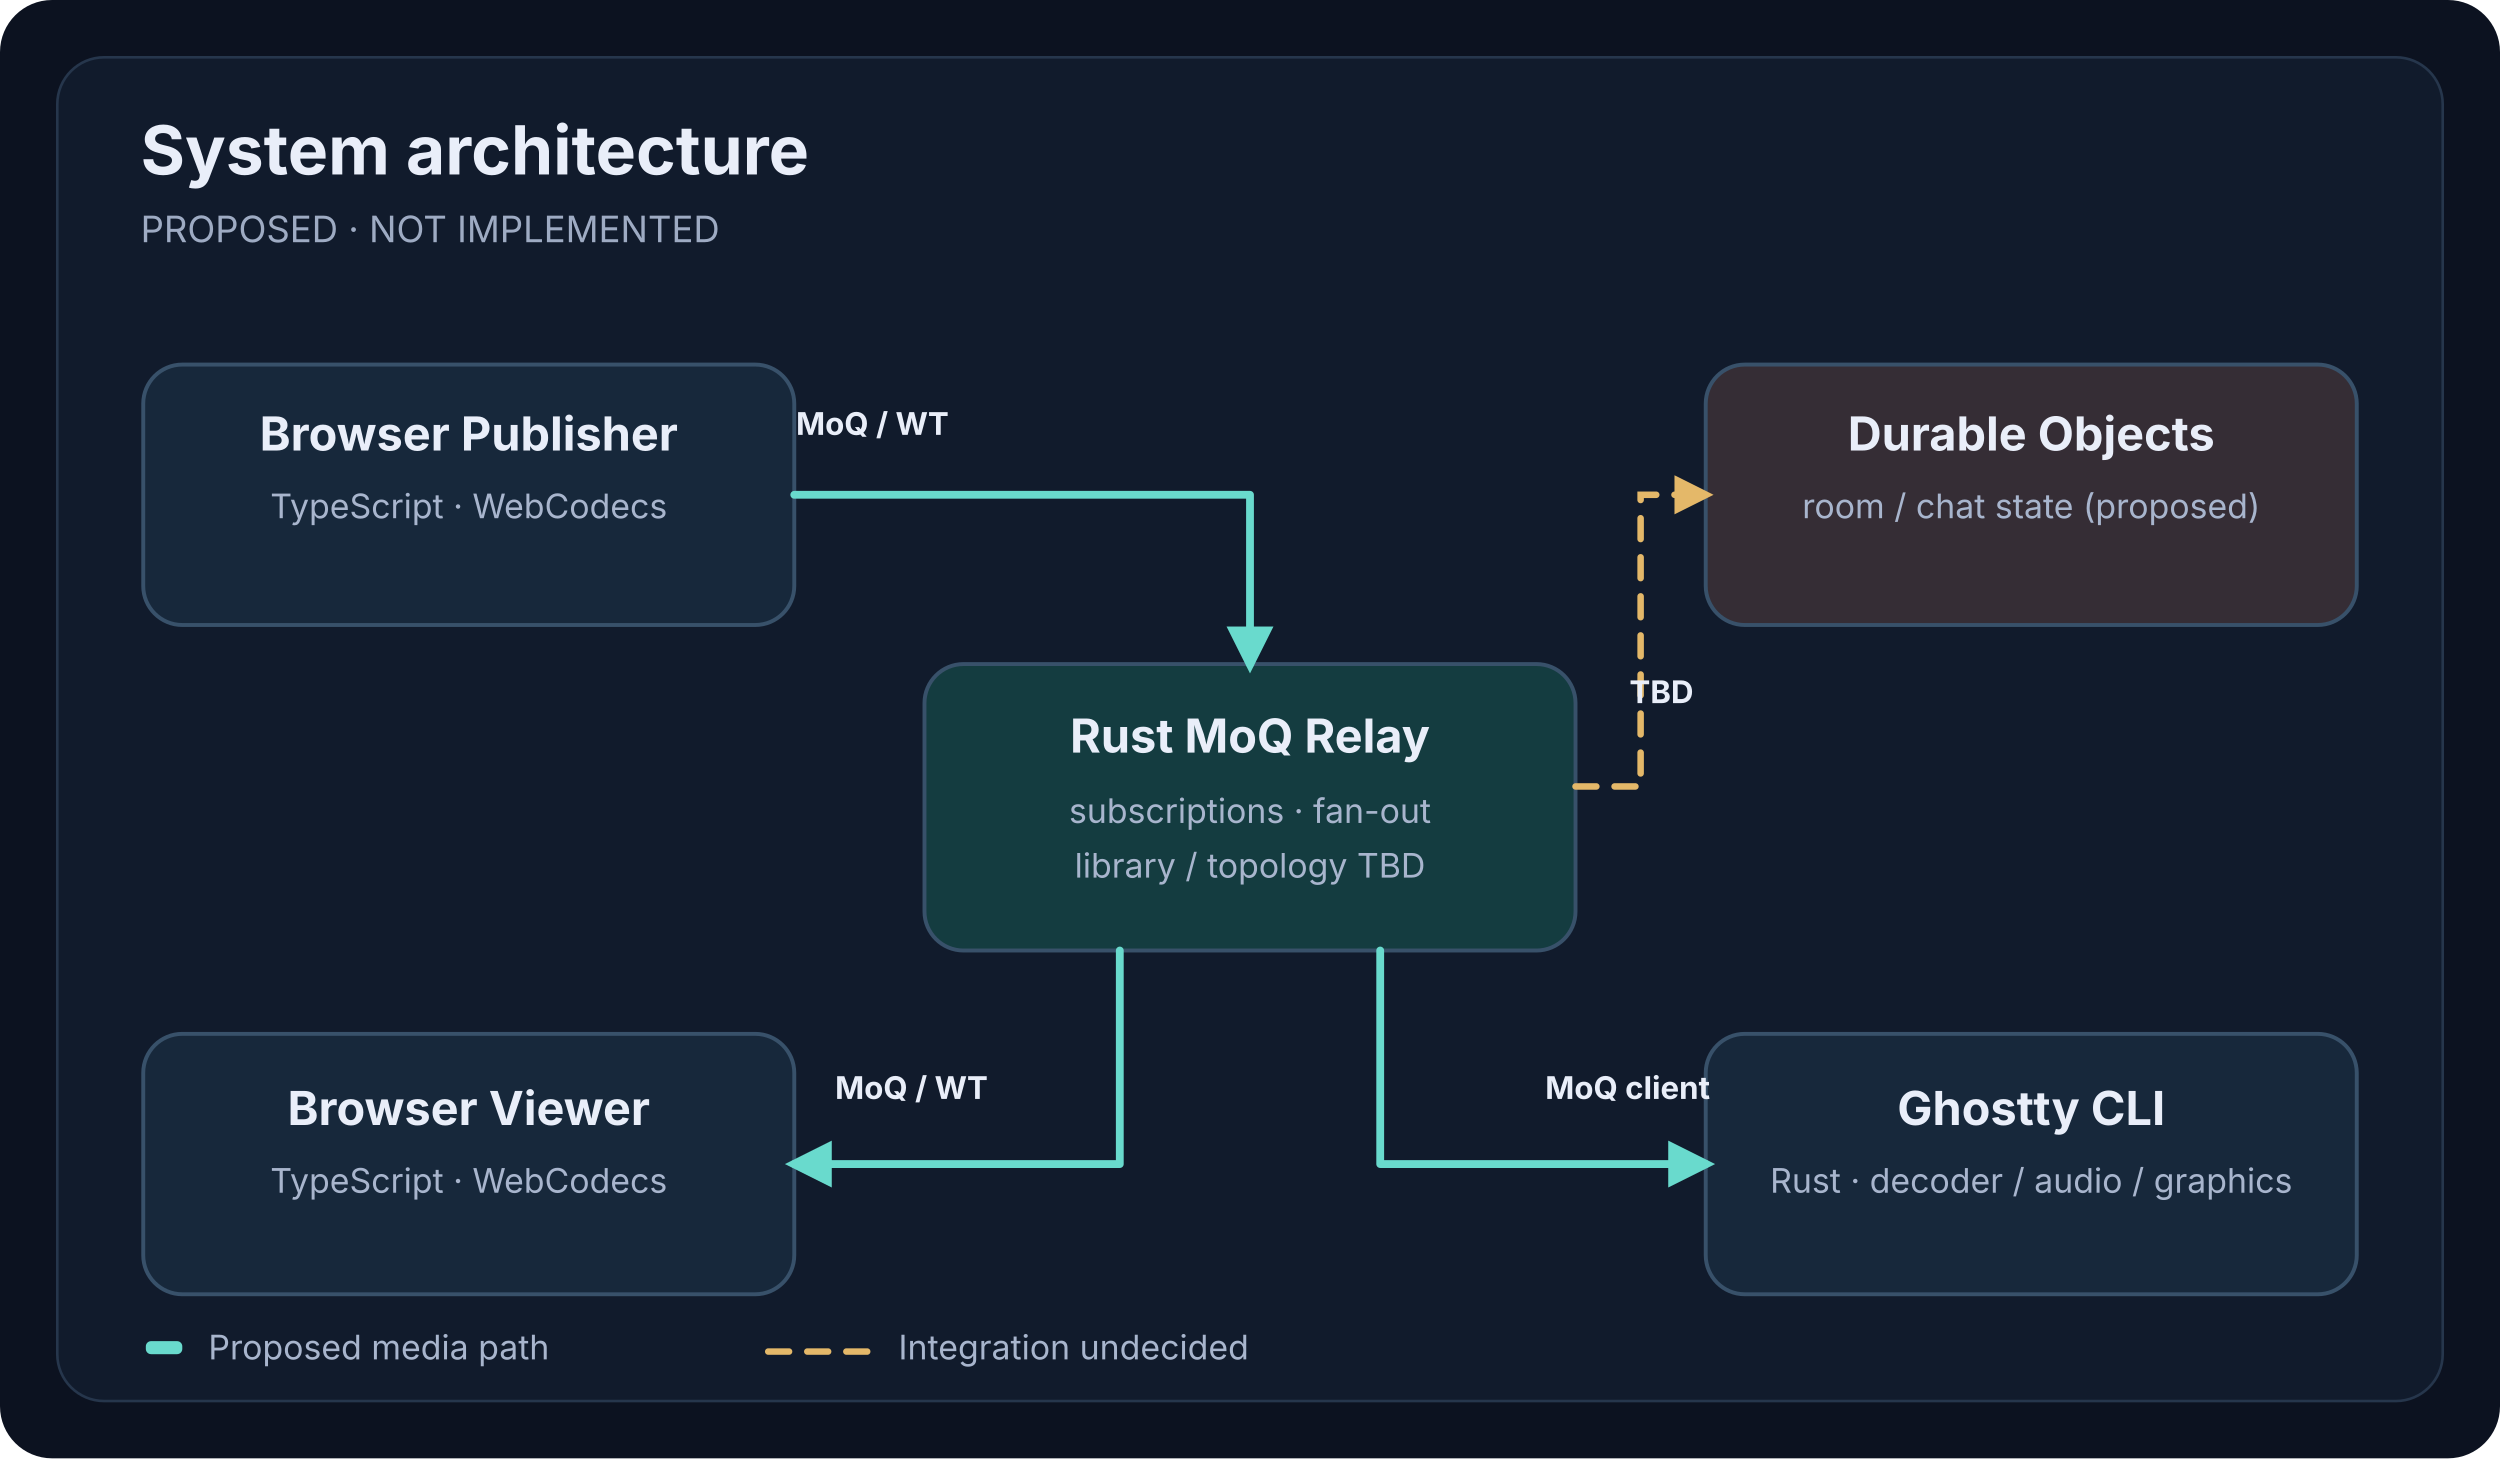
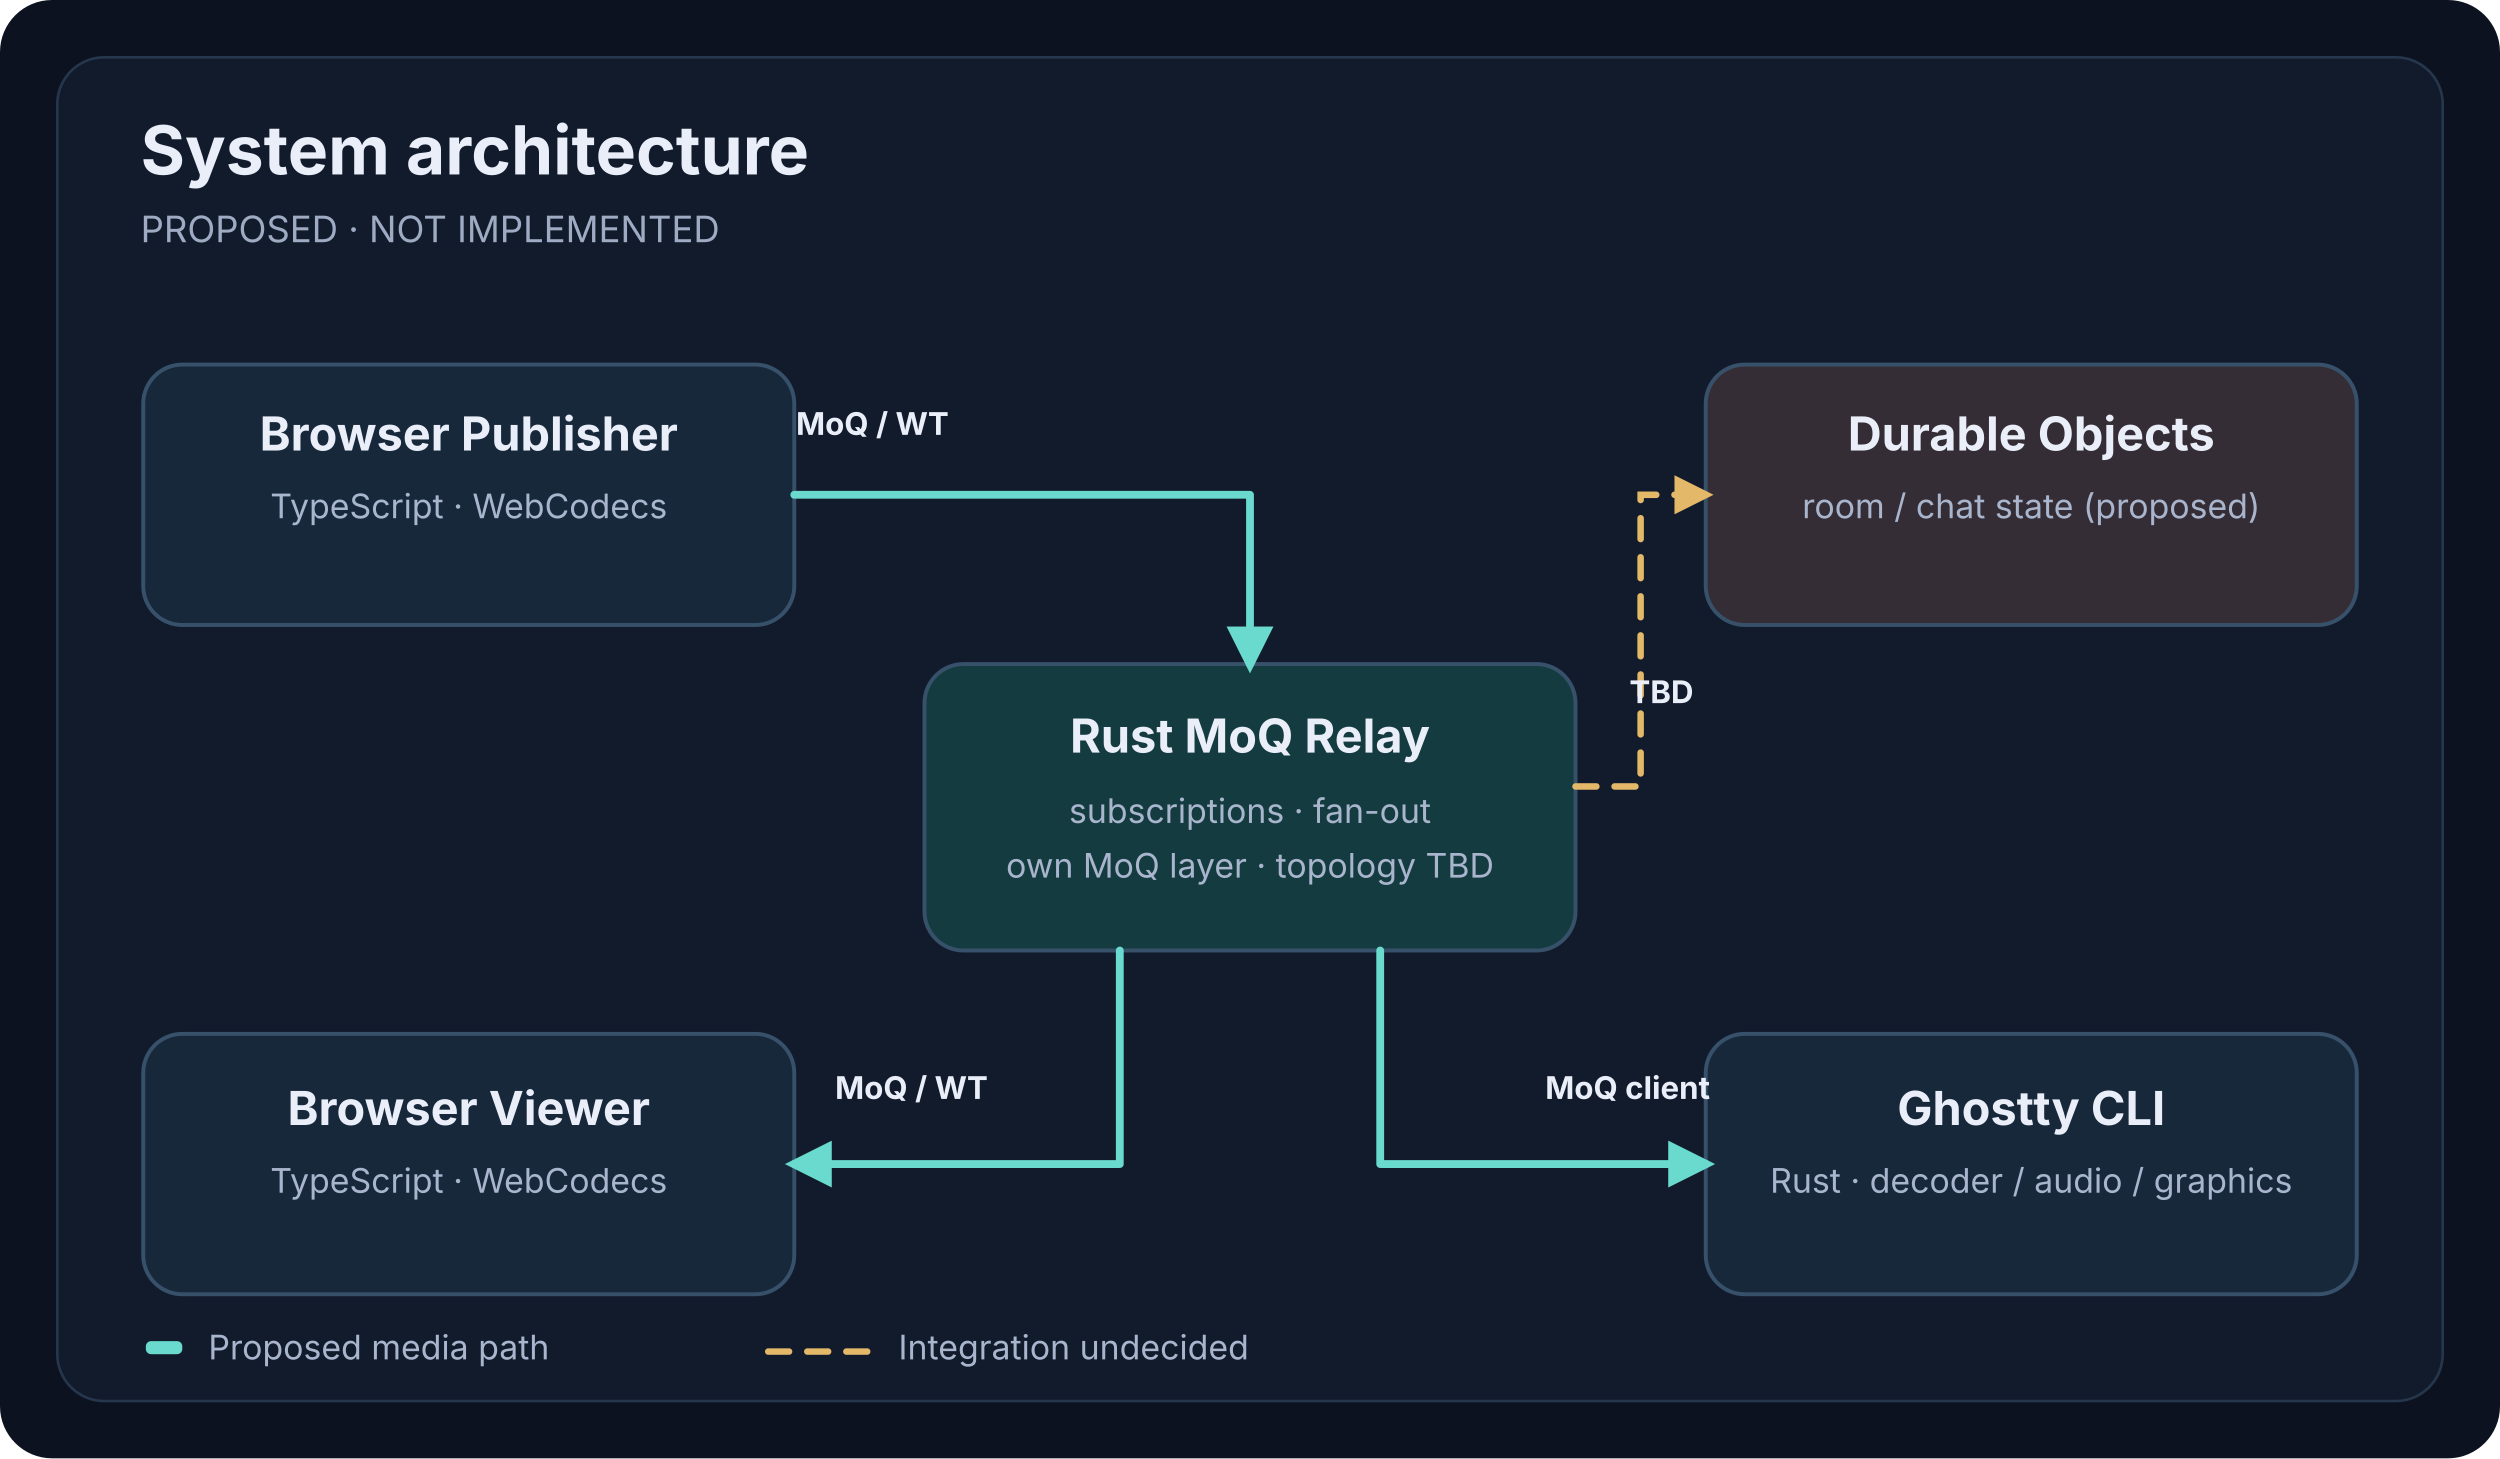
<svg xmlns="http://www.w3.org/2000/svg" viewBox="0 0 960 560" role="img" aria-label="System architecture">
  <defs>
    <style>text{font-family:Inter,ui-sans-serif,system-ui,sans-serif;fill:#e9eef9}.heading{font-size:26px;font-weight:750}.sub{font-size:14px;fill:#9eabc3}.name{font-size:18px;font-weight:700}.desc{font-size:13px;fill:#a8b5cd}.tag{font-size:12px;font-weight:650}.line{fill:none;stroke:#69dacd;stroke-width:3;stroke-linecap:round;stroke-linejoin:round}.dashed{fill:none;stroke:#e4b869;stroke-width:2.5;stroke-dasharray:8 7;stroke-linecap:round}</style>
    <marker id="arr" viewBox="0 0 10 10" refX="8" refY="5" markerWidth="6" markerHeight="6" orient="auto-start-reverse">
      <path d="M0 0 10 5 0 10Z" fill="#69dacd" />
    </marker>
    <marker id="amb" viewBox="0 0 10 10" refX="8" refY="5" markerWidth="6" markerHeight="6" orient="auto-start-reverse">
      <path d="M0 0 10 5 0 10Z" fill="#e4b869" />
    </marker>
  </defs>
  <rect width="960" height="560" rx="20" fill="#0c1220" />
  <rect x="22" y="22" width="916" height="516" rx="18" fill="#111b2c" stroke="#26364c" />
  <text x="54" y="67" class="heading">System architecture</text>
  <text x="54" y="93" class="sub">PROPOSED · NOT IMPLEMENTED</text>
  <rect x="55" y="140" width="250" height="100" rx="15" fill="#17283b" stroke="#38516a" stroke-width="1.5" />
  <text x="180" y="173" class="name" text-anchor="middle">Browser Publisher</text>
  <text x="180" y="199" class="desc" text-anchor="middle">TypeScript · WebCodecs</text>
  <rect x="355" y="255" width="250" height="110" rx="15" fill="#143c40" stroke="#38516a" stroke-width="1.5" />
  <text x="480" y="289" class="name" text-anchor="middle">Rust MoQ Relay</text>
  <text x="480" y="316" class="desc" text-anchor="middle">subscriptions · fan-out</text>
-   <text x="480" y="337" class="desc" text-anchor="middle">library / topology TBD</text>
+   <text x="480" y="337" class="desc" text-anchor="middle">own MoQ layer · topology TBD</text>
  <rect x="55" y="397" width="250" height="100" rx="15" fill="#17283b" stroke="#38516a" stroke-width="1.5" />
  <text x="180" y="432" class="name" text-anchor="middle">Browser Viewer</text>
  <text x="180" y="458" class="desc" text-anchor="middle">TypeScript · WebCodecs</text>
  <rect x="655" y="397" width="250" height="100" rx="15" fill="#17283b" stroke="#38516a" stroke-width="1.5" />
  <text x="780" y="432" class="name" text-anchor="middle">Ghostty CLI</text>
  <text x="780" y="458" class="desc" text-anchor="middle">Rust · decoder / audio / graphics</text>
  <rect x="655" y="140" width="250" height="100" rx="15" fill="#352d35" stroke="#38516a" stroke-width="1.5" />
  <text x="780" y="173" class="name" text-anchor="middle">Durable Objects</text>
  <text x="780" y="199" class="desc" text-anchor="middle">room / chat state (proposed)</text>
  <path d="M305 190 H480 V255" class="line" marker-end="url(#arr)" />
  <path d="M430 365 V447 H305" class="line" marker-end="url(#arr)" />
  <path d="M530 365 V447 H655" class="line" marker-end="url(#arr)" />
  <path d="M605 302 H630 V190 H655" class="dashed" marker-end="url(#amb)" />
  <text x="335" y="167" class="tag" text-anchor="middle">MoQ / WT</text>
  <text x="350" y="422" class="tag" text-anchor="middle">MoQ / WT</text>
  <text x="625" y="422" class="tag" text-anchor="middle">MoQ client</text>
  <text x="638" y="270" class="tag" text-anchor="middle">TBD</text>
  <rect x="56" y="515" width="14" height="5" rx="2" fill="#69dacd" />
  <text x="80" y="522" class="desc">Proposed media path</text>
  <path d="M295 519 H335" class="dashed" />
  <text x="345" y="522" class="desc">Integration undecided</text>
</svg>
